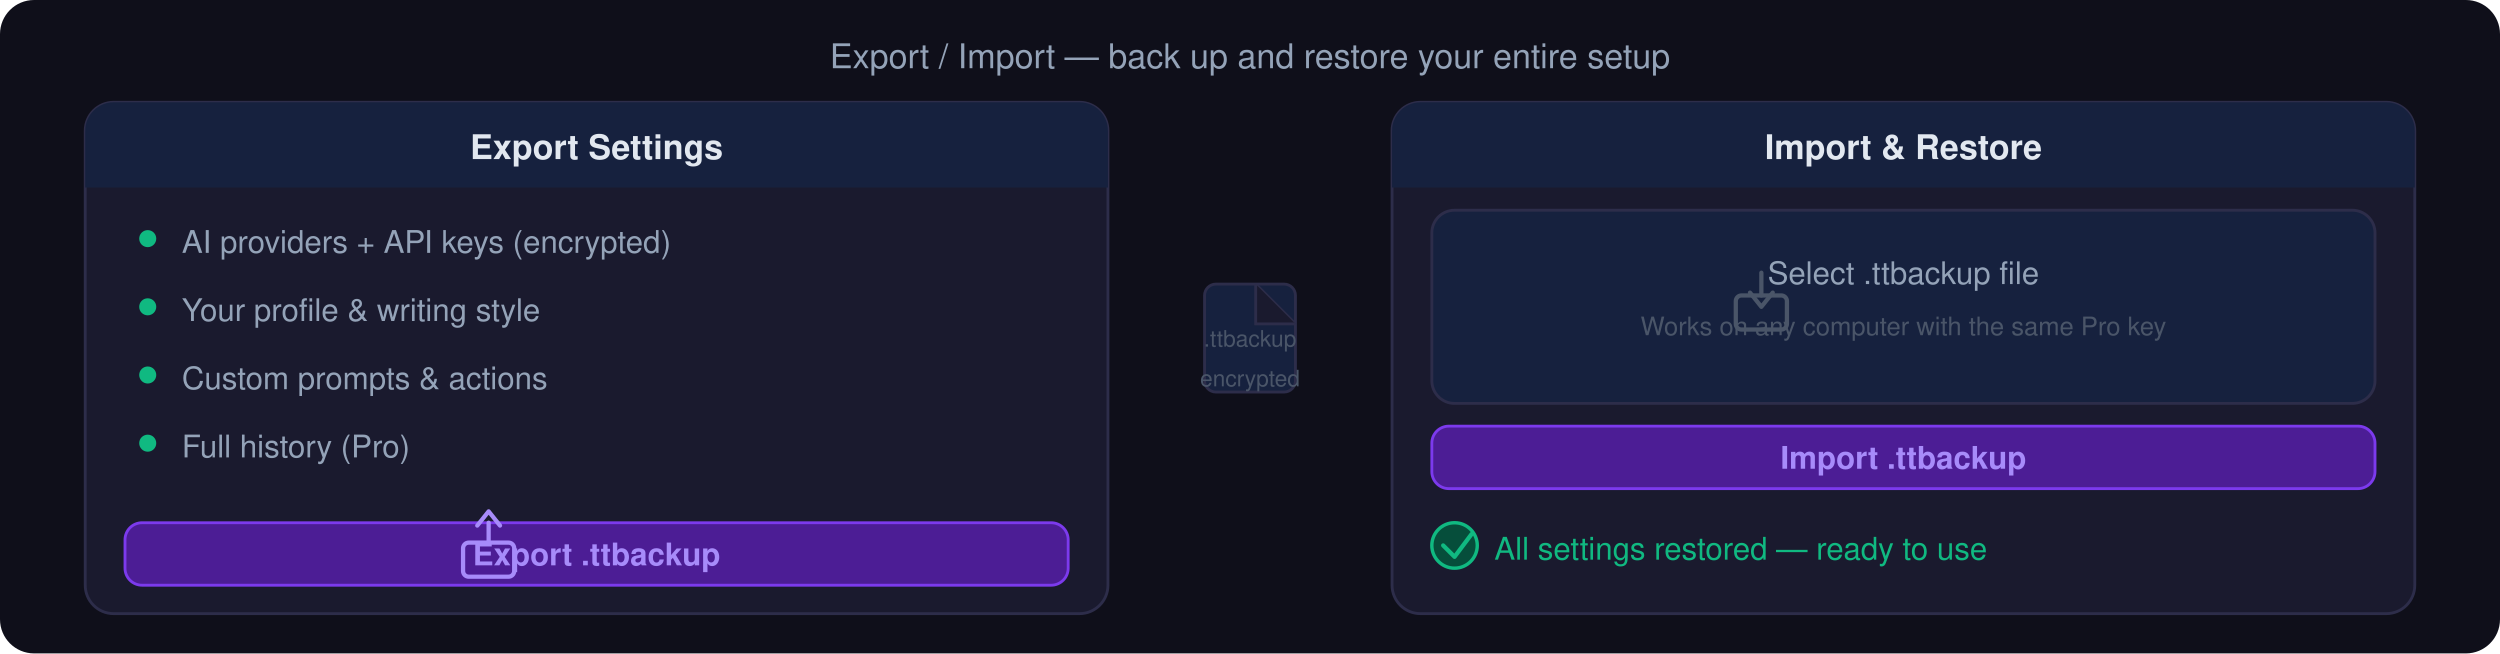
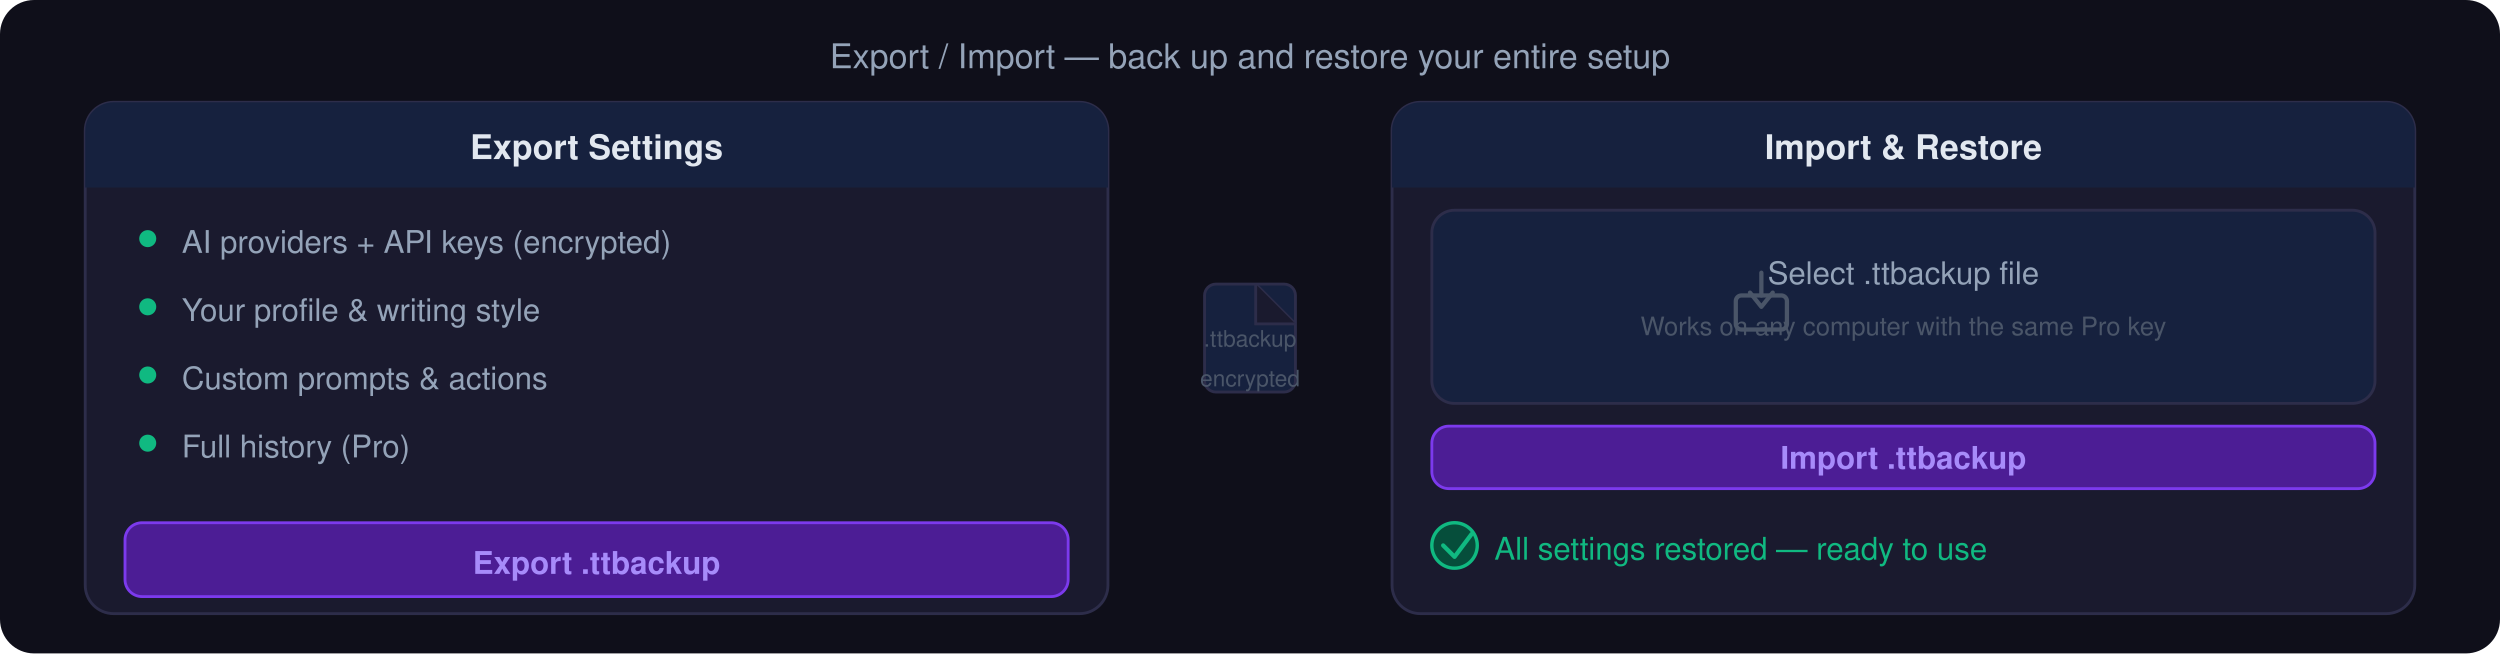
<svg xmlns="http://www.w3.org/2000/svg" width="880" height="230" viewBox="0 0 880 230">
  <defs>
    <style>text { font-family: -apple-system, BlinkMacSystemFont, 'Segoe UI', Helvetica, Arial, sans-serif; }</style>
  </defs>
  <rect x="0" y="0" width="880" height="230" rx="12" fill="#0f0f1a" />
  <text x="440" y="24" fill="#94a3b8" font-size="12" font-weight="normal" text-anchor="middle">Export / Import — back up and restore your entire setup</text>
  <rect x="30" y="36" width="360" height="180" rx="10" fill="#1a1a2e" stroke="#2d2d4a" stroke-width="1" />
  <path d="M40,36 H380 A10,10 0 0 1 390,46 V66 H30 V46 A10,10 0 0 1 40,36 Z" fill="#16213e" />
  <text x="210" y="56" fill="#e2e8f0" font-size="12" font-weight="600" text-anchor="middle">Export Settings</text>
  <circle cx="52" cy="84" r="3" fill="#10b981" />
  <text x="64" y="89" fill="#94a3b8" font-size="11" font-weight="normal" text-anchor="start">AI providers + API keys (encrypted)</text>
  <circle cx="52" cy="108" r="3" fill="#10b981" />
  <text x="64" y="113" fill="#94a3b8" font-size="11" font-weight="normal" text-anchor="start">Your profile &amp; writing style</text>
  <circle cx="52" cy="132" r="3" fill="#10b981" />
  <text x="64" y="137" fill="#94a3b8" font-size="11" font-weight="normal" text-anchor="start">Custom prompts &amp; actions</text>
  <circle cx="52" cy="156" r="3" fill="#10b981" />
  <text x="64" y="161" fill="#94a3b8" font-size="11" font-weight="normal" text-anchor="start">Full history (Pro)</text>
-   <rect x="44" y="184" width="332" height="22" rx="6" fill="#4c1d95" stroke="#7c3aed" stroke-width="1" />
-   <text x="210" y="199" fill="#a78bfa" font-size="11" font-weight="600" text-anchor="middle">Export  .ttbackup</text>
-   <rect x="163" y="191" width="18" height="12" rx="2" fill="none" stroke="#a78bfa" stroke-width="1.5" />
-   <line x1="172" y1="184" x2="172" y2="191" stroke="#a78bfa" stroke-width="1.5" stroke-linecap="round" />
-   <path d="M168,185 L172,180 L176,185" fill="none" stroke="#a78bfa" stroke-width="1.5" stroke-linecap="round" stroke-linejoin="round" />
+   <rect x="44" y="184" width="332" height="26" rx="6" fill="#4c1d95" stroke="#7c3aed" stroke-width="1" />
+   <text x="210" y="202" fill="#a78bfa" font-size="11" font-weight="600" text-anchor="middle">Export  .ttbackup</text>
  <rect x="424" y="100" width="32" height="38" rx="4" fill="#16213e" stroke="#2d2d4a" stroke-width="1" />
  <path d="M442,100 L456,114" stroke="#2d2d4a" stroke-width="1" />
  <path d="M442,100 V114 H456" fill="#1a1a2e" stroke="#2d2d4a" stroke-width="1" />
  <text x="440" y="122" fill="#4a5568" font-size="8" font-weight="normal" text-anchor="middle">.ttbackup</text>
  <text x="440" y="136" fill="#4a5568" font-size="8" font-weight="normal" text-anchor="middle">encrypted</text>
  <rect x="490" y="36" width="360" height="180" rx="10" fill="#1a1a2e" stroke="#2d2d4a" stroke-width="1" />
  <path d="M500,36 H840 A10,10 0 0 1 850,46 V66 H490 V46 A10,10 0 0 1 500,36 Z" fill="#16213e" />
  <text x="670" y="56" fill="#e2e8f0" font-size="12" font-weight="600" text-anchor="middle">Import &amp; Restore</text>
  <rect x="504" y="74" width="332" height="68" rx="8" fill="#16213e" stroke="#2d2d4a" stroke-width="1" />
  <text x="670" y="100" fill="#94a3b8" font-size="11" font-weight="normal" text-anchor="middle">Select .ttbackup file</text>
  <text x="670" y="118" fill="#4a5568" font-size="9" font-weight="normal" text-anchor="middle">Works on any computer with the same Pro key</text>
  <rect x="611" y="104" width="18" height="12" rx="2" fill="none" stroke="#4a5568" stroke-width="1.5" />
  <line x1="620" y1="96" x2="620" y2="104" stroke="#4a5568" stroke-width="1.5" stroke-linecap="round" />
  <path d="M616,103 L620,108 L624,103" fill="none" stroke="#4a5568" stroke-width="1.5" stroke-linecap="round" stroke-linejoin="round" />
  <rect x="504" y="150" width="332" height="22" rx="6" fill="#4c1d95" stroke="#7c3aed" stroke-width="1" />
  <text x="670" y="165" fill="#a78bfa" font-size="11" font-weight="600" text-anchor="middle">Import .ttbackup</text>
  <circle cx="512" cy="192" r="8" fill="#064e3b" stroke="#10b981" stroke-width="1.2" />
  <path d="M508,192 L512,196 L518,188" stroke="#10b981" stroke-width="1.5" fill="none" stroke-linecap="round" stroke-linejoin="round" />
  <text x="526" y="197" fill="#10b981" font-size="11" font-weight="normal" text-anchor="start">All settings restored — ready to use</text>
</svg>
